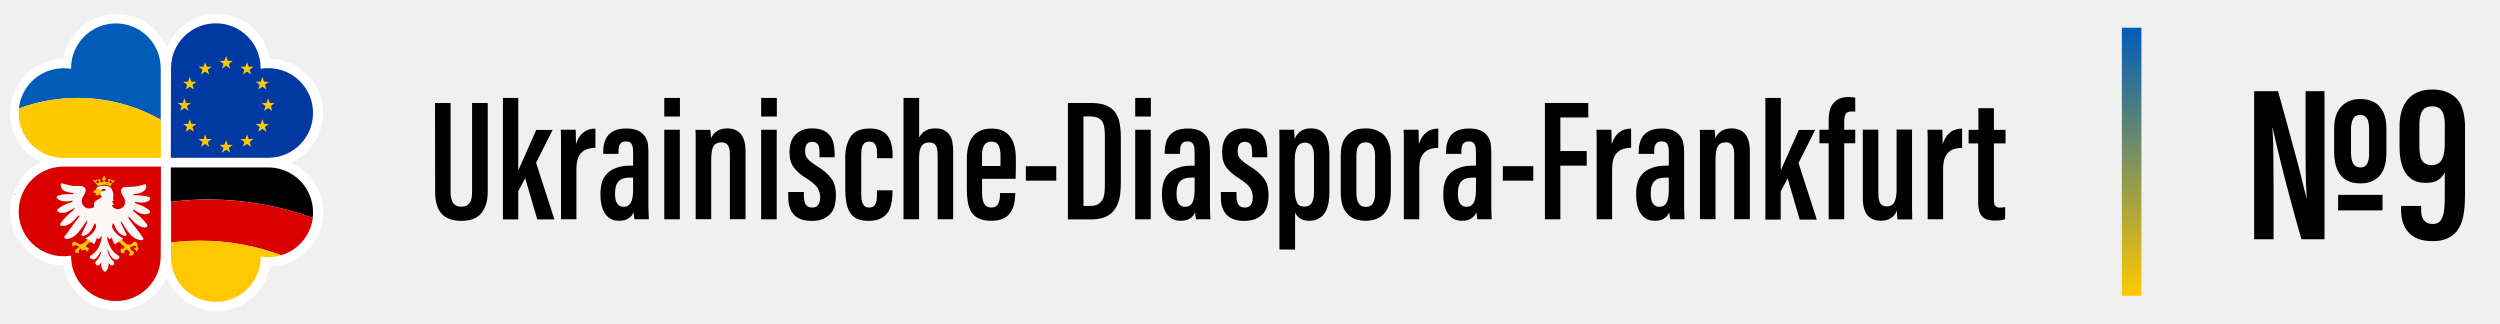
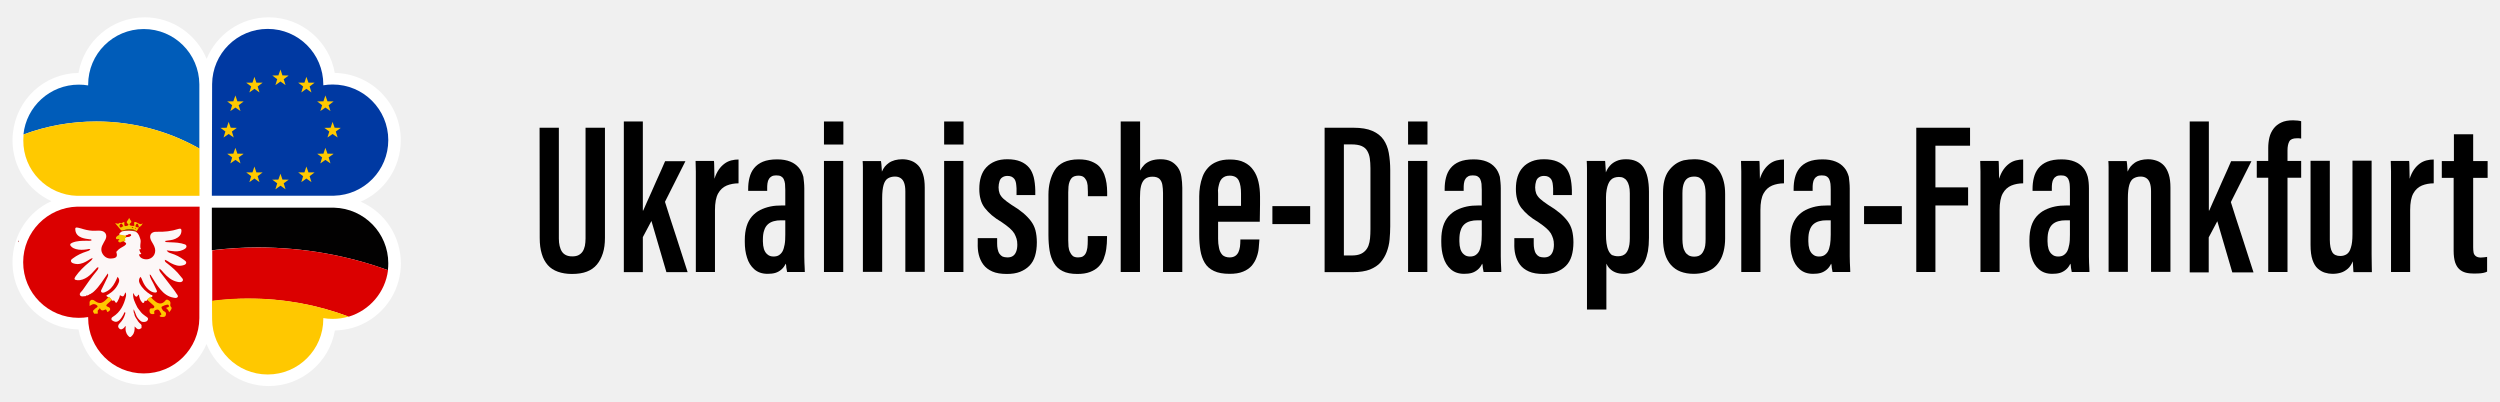
- <svg xmlns="http://www.w3.org/2000/svg" version="1.1" id="Layer_1" x="0px" y="0px" viewBox="0 0 2381.5 308.3" style="enable-background:new 0 0 2381.5 308.3;" xml:space="preserve">
+ <svg xmlns="http://www.w3.org/2000/svg" version="1.1" id="Layer_1" x="0px" y="0px" viewBox="0 0 1920 308.3" style="enable-background:new 0 0 1920 308.3;" xml:space="preserve">
  <style type="text/css">
	.st0{fill:#FFFFFF;}
	.st1{fill:#0039A2;}
	.st2{fill:#DB0000;}
	.st3{fill:#886700;}
	.st4{fill:#900000;}
	.st5{fill:#FCF7F7;}
	.st6{fill:#FFC800;}
	.st7{fill:#F5C800;}
	.st8{fill:#020101;}
	.st9{fill:#005CB9;}
	.st10{fill:#FFC900;}
	.st11{fill:url(#SVGID_1_);}
</style>
  <g>
    <path d="M414.4,98.1h14.8v85.1c0,2.1,0.2,4,0.6,5.7s1,3.2,1.8,4.4s1.9,2.1,3.2,2.7c1.3,0.6,2.8,0.9,4.7,0.9c2,0,3.6-0.3,4.9-1   s2.3-1.6,3.1-2.8c0.8-1.2,1.3-2.7,1.7-4.3c0.3-1.7,0.5-3.5,0.5-5.6V98.1h14.9v84.6c0,4.4-0.5,8.4-1.6,11.8   c-1.1,3.4-2.6,6.3-4.6,8.7s-4.6,4.2-7.7,5.4s-6.9,1.8-11.5,1.8c-4,0-7.6-0.6-10.7-1.7s-5.8-2.8-7.8-5.1s-3.6-5.1-4.6-8.6   c-1.1-3.5-1.6-7.6-1.6-12.2L414.4,98.1L414.4,98.1z" />
    <path d="M493.7,93.3v68.4h0.3c0.8-1.8,1.7-3.9,2.8-6.4c1.1-2.5,2.3-5.2,3.6-8c1.3-2.9,2.5-5.7,3.7-8.4s2.4-5.4,3.6-8   c1.2-2.7,2.2-5,3.1-7.1h15.6L510.7,155c1.1,3.5,2.4,7.6,3.9,12.3c1.5,4.6,3.1,9.5,4.8,14.7c1.7,5.1,3.3,10.1,4.8,14.9   c1.5,4.8,2.8,8.8,3.9,12.1h-16.3l-11.5-39.3l-6.6,12.4V209h-14.6V93.3H493.7z" />
    <path d="M534.4,208.9v-56.4c0-4.6,0-8.6,0-11.9c0-3.3,0-6.2,0-9c0-2.7-0.1-5.4-0.2-8h14.1c0.1,0.6,0.2,1.6,0.2,3.2   c0,1.6,0,3.2,0.1,5.1c0.1,1.8,0.1,3.6,0.1,5.4c0.9-2.8,2-5.1,3.3-7s2.8-3.4,4.4-4.6c1.6-1.2,3.3-2,5.2-2.5s3.8-0.7,5.6-0.7v18.3   c-3.3,0-6.4,0.6-9.1,1.7c-2.8,1.2-5,3.2-6.6,6.1c-1.6,2.9-2.4,7.2-2.4,12.7v47.6H534.4z" />
    <path d="M617.7,144.7v47.8c0,1.4,0,2.9,0,4.5s0,3.1,0.1,4.7c0.1,1.6,0.1,3,0.2,4.2c0.1,1.2,0.1,2.2,0.1,3h-13.6   c-0.1-0.7-0.2-1.4-0.4-2.2s-0.3-1.7-0.3-2.5c-0.1-0.8-0.2-1.4-0.4-1.7c-0.8,1.8-1.9,3.3-3.3,4.5c-1.4,1.2-3,2.1-4.7,2.6   s-3.7,0.7-5.9,0.7c-4.2,0-7.6-1.2-10.2-3.5c-2.6-2.3-4.5-5.3-5.6-9c-1.2-3.7-1.7-7.7-1.7-12v-1.5c0-4,0.5-7.5,1.4-10.5   s2.3-5.5,4.1-7.6c1.8-2,3.9-3.7,6.3-4.9c2.4-1.2,5-2.1,7.8-2.7c2.8-0.6,5.8-0.8,8.9-0.8c0.3,0,0.6,0,0.8,0s0.5,0,0.9,0s0.7,0,0.9,0   v-11.9c0-1.8-0.1-3.3-0.2-4.7c-0.2-1.4-0.5-2.6-1-3.6s-1.2-1.7-2.1-2.2c-0.9-0.5-2.1-0.7-3.7-0.7c-1.3,0-2.5,0.2-3.4,0.7   s-1.7,1.2-2.2,2.2c-0.6,0.9-0.9,2-1.1,3.3c-0.2,1.3-0.2,2.6-0.2,3.9v1.8h-14.6v-1.5c0-3,0.3-5.9,1-8.6c0.7-2.8,1.8-5.2,3.5-7.3   c1.7-2.1,3.9-3.8,6.8-5c2.9-1.2,6.5-1.8,11-1.8c4,0,7.3,0.6,10,1.7s4.8,2.6,6.5,4.6c1.7,1.9,2.8,4.3,3.6,7.1   C617.3,138.4,617.7,141.4,617.7,144.7z M603.1,180.2v-11c-0.3,0-0.9,0-1.6,0c-0.7,0-1.3,0-1.7,0c-2,0-3.9,0.2-5.6,0.7   c-1.8,0.5-3.3,1.3-4.5,2.4c-1.2,1.1-2.2,2.6-2.8,4.6c-0.7,1.9-1,4.3-1,7.2v1.3c0,2.2,0.3,4.2,0.8,5.9c0.6,1.7,1.4,3.1,2.7,4.1   c1.2,1.1,2.8,1.6,4.6,1.6c1.7,0,3.1-0.3,4.2-1s2.1-1.7,2.8-3s1.2-3.1,1.6-5.2S603.1,183.2,603.1,180.2z" />
    <path d="M632.8,111V93.3h14.9V111H632.8z M632.8,208.9v-85.3h14.8v85.3H632.8z" />
    <path d="M662.7,208.9v-59.2c0-5.8,0-10.3,0-13.6s0-5.9,0-7.8c0-1.9-0.1-3.4-0.2-4.6h14.1c0.1,0.7,0.2,1.4,0.3,2.3s0.2,1.8,0.2,2.7   c0,0.9,0.1,2,0.2,3.1c0.7-1.5,1.4-2.8,2.3-3.9c0.9-1.1,2-2,3.2-2.9c1.3-0.9,2.8-1.5,4.5-2c1.7-0.4,3.6-0.7,5.6-0.7   c2.4,0,4.7,0.4,6.9,1.2c2.2,0.8,4,2.1,5.5,3.7c1.5,1.6,2.7,3.9,3.6,6.7c0.9,2.8,1.3,6.2,1.3,10.2v64.7h-14.9V147   c0-2.7-0.3-4.8-0.9-6.5c-0.6-1.7-1.5-2.9-2.7-3.7s-2.6-1.2-4.4-1.2c-2.1,0-3.9,0.5-5.4,1.4s-2.6,2.6-3.3,5s-1.1,5.8-1.1,10.4v56.4   h-14.8V208.9z" />
    <path d="M725.1,111V93.3H740V111H725.1z M725.1,208.9v-85.3h14.8v85.3H725.1z" />
    <path d="M773.7,197.7c1.8,0,3.2-0.4,4.2-1.1c1.1-0.7,1.9-1.8,2.5-3.3s0.9-3.3,0.9-5.4c0-1.8-0.2-3.3-0.6-4.6c-0.4-1.3-1-2.7-1.7-4   c-0.8-1.3-2-2.7-3.6-4.1c-1.6-1.4-3.6-2.9-6.1-4.6c-3-1.8-5.5-3.5-7.6-5.3s-3.9-3.7-5.4-5.6c-1.5-2-2.6-4.2-3.2-6.6   c-0.7-2.4-1-5.1-1-8c0-3.4,0.4-6.6,1.3-9.4c0.9-2.8,2.2-5.2,4.1-7.2s4.1-3.5,6.8-4.6s5.8-1.6,9.4-1.6c4,0,7.3,0.6,10,1.7   s4.9,2.7,6.6,4.7c1.7,2,2.8,4.5,3.6,7.4c0.7,2.9,1.1,6.2,1.2,10v3.7h-14.4v-5.1c-0.1-1.5-0.2-2.9-0.4-4.1c-0.2-1.2-0.6-2.2-1.2-3.1   c-0.6-0.8-1.4-1.4-2.2-1.8c-0.9-0.4-1.9-0.6-3.2-0.6c-1.6,0-2.8,0.4-3.9,1.1c-1.1,0.7-1.8,1.7-2.2,3.1c-0.4,1.3-0.7,2.9-0.7,4.6   c0,1.8,0.3,3.3,0.8,4.7c0.6,1.4,1.5,2.7,2.9,4s3.5,2.9,6.2,4.7c3.5,2.1,6.5,4.2,8.9,6.2s4.4,4.1,6,6.2c1.6,2.1,2.8,4.5,3.5,7.1   c0.7,2.7,1.1,5.8,1.1,9.3c0,4-0.5,7.5-1.4,10.5s-2.4,5.6-4.4,7.6s-4.4,3.5-7.2,4.6s-6.2,1.6-10,1.6c-4.5,0-8.3-0.6-11.2-1.9   c-2.9-1.3-5.2-3-6.9-5.3s-2.8-4.8-3.5-7.6s-0.9-5.8-0.8-8.9v-3.8h14.9v4c0,1.6,0.1,3,0.4,4.4c0.3,1.4,0.7,2.6,1.4,3.6   s1.5,1.7,2.5,2.2C771,197.4,772.3,197.7,773.7,197.7z" />
    <path d="M828,197.7c1.5,0,2.8-0.3,3.7-0.8c0.9-0.6,1.7-1.4,2.2-2.5c0.6-1.1,0.9-2.5,1.2-4.1c0.2-1.7,0.3-3.5,0.3-5.5v-3.5h14.8v1.2   c0,3-0.2,5.9-0.6,8.7c-0.4,2.8-1.1,5.4-2,7.7s-2.3,4.3-4,6s-3.9,3-6.5,4s-5.8,1.5-9.7,1.5c-4.6,0-8.4-0.7-11.3-2.2   c-2.9-1.4-5.1-3.5-6.7-6.2c-1.6-2.7-2.7-5.9-3.3-9.5c-0.6-3.7-0.9-7.7-0.9-12.1v-30.9c0-3.5,0.4-6.9,1.2-10.1   c0.8-3.2,2-6.1,3.6-8.7c1.6-2.6,3.9-4.6,7-6.1c3-1.4,6.8-2.2,11.4-2.2c3.9,0,7.1,0.5,9.8,1.6s4.8,2.4,6.3,4.1   c1.5,1.7,2.7,3.7,3.6,5.9c0.8,2.2,1.4,4.5,1.7,6.7c0.3,2.3,0.5,4.5,0.5,6.7v3.3h-14.8v-3.3c0-1.8-0.1-3.4-0.2-5   c-0.2-1.5-0.5-2.9-1.1-4s-1.3-2-2.2-2.6s-2.2-0.9-3.9-0.9c-1.1,0-2.1,0.2-3,0.5s-1.6,0.8-2.2,1.5c-0.6,0.7-1.1,1.6-1.5,2.7   c-0.4,1.1-0.7,2.3-0.8,3.7c-0.1,1.3-0.2,2.8-0.2,4.5v36.7c0,1.7,0.1,3.3,0.2,4.8c0.2,1.6,0.5,3,1.1,4.2c0.6,1.3,1.3,2.3,2.2,3.1   C824.8,197.3,826.2,197.7,828,197.7z" />
    <path d="M860.8,93.3h14.8V131c0.9-1.7,2-3.2,3.3-4.5s3-2.3,5.1-3.1c2.1-0.7,4.5-1.1,7.3-1.1c3.3,0,6,0.6,8.1,1.7s3.8,2.7,5.2,4.6   c1.4,2,2.3,4.3,2.7,7.1c0.4,2.7,0.7,5.6,0.7,8.5v64.7h-14.8v-60.7c0-2.2-0.2-4.3-0.5-6.2s-1.1-3.5-2.2-4.6c-1.2-1.1-3-1.7-5.4-1.7   s-4.4,0.6-5.8,1.8c-1.4,1.2-2.4,3-3,5.4s-0.8,5.5-0.8,9.2v56.8h-14.8V93.3H860.8z" />
    <path d="M944.3,197.7c1.8,0,3.2-0.4,4.3-1.1c1.1-0.7,1.9-1.7,2.5-2.9s0.9-2.6,1.2-4.2c0.2-1.6,0.3-3.3,0.3-5.1v-0.5h14.6v0.5   c-0.1,1.8-0.3,3.8-0.5,6.1s-0.7,4.6-1.6,7c-0.8,2.4-2.1,4.5-3.7,6.5c-1.7,1.9-3.9,3.5-6.7,4.6c-2.8,1.2-6.3,1.7-10.4,1.7   c-4.9,0-8.9-0.7-12-2.2c-3.2-1.5-5.5-3.6-7.1-6.3s-2.7-5.9-3.3-9.5c-0.6-3.7-0.9-7.6-0.9-12v-29.5c0-2.4,0.2-5,0.6-7.6   c0.4-2.6,1.1-5.1,2-7.6s2.3-4.7,4.1-6.7s4.1-3.6,6.9-4.7c2.8-1.2,6.2-1.7,10-1.7c4.4,0,8.1,0.7,11,2.2c2.9,1.4,5.2,3.4,7,6   c1.8,2.5,3.1,5.5,3.9,9c0.8,3.4,1.2,7.2,1.2,11.3c0,1.6,0,3.5,0,6c0,2.4,0,4.8-0.1,7.2s-0.1,4.4-0.1,6.1h-32c0,1.1,0,2.5,0,4.1   c0,1.7,0,3.3,0,4.9c0,1.6,0,3,0,4.1c0,2.4,0.2,4.8,0.7,7c0.4,2.2,1.3,4,2.7,5.5C940,196.9,941.9,197.7,944.3,197.7z M944.5,134.9   c-1.4,0-2.6,0.2-3.6,0.6c-0.9,0.4-1.8,1-2.5,1.7c-0.7,0.8-1.3,1.7-1.7,2.8s-0.7,2.4-1,3.8c-0.3,1.4-0.4,3-0.2,4.8v9.5h17.6   c0-1.2,0-2.8,0-4.7s0-3.5,0-4.7c0-2-0.1-3.8-0.4-5.6c-0.3-1.7-0.7-3.2-1.3-4.4s-1.5-2.2-2.6-2.8S946.2,134.9,944.5,134.9z" />
    <path d="M977.2,158.3h29v13.8h-29V158.3z" />
    <path d="M1017.3,208.9V98.1h22.1c6,0,10.8,0.8,14.5,2.4s6.6,3.8,8.6,6.7c2,2.9,3.4,6.3,4.1,10.3s1.1,8.4,1.1,13.1v43.2   c0,3.4-0.2,6.8-0.5,10.2s-1.1,6.6-2.2,9.5c-1.1,3-2.7,5.6-4.7,8c-2,2.3-4.8,4.1-8.2,5.5c-3.4,1.3-7.7,2-12.9,2h-21.9V208.9z    M1032.1,110.9v85.3h6.1c2.4,0,4.5-0.3,6.1-0.9c1.7-0.6,3-1.5,4.1-2.6s2-2.5,2.6-4.1s1-3.5,1.2-5.6s0.3-4.4,0.3-7v-46.8   c0-2.9-0.2-5.4-0.5-7.6s-1-4.1-2-5.8c-1-1.7-2.5-2.9-4.4-3.7c-1.9-0.8-4.5-1.2-7.7-1.2H1032.1z" />
    <path d="M1081.4,111V93.3h14.9V111H1081.4z M1081.4,208.9v-85.3h14.8v85.3H1081.4z" />
    <path d="M1152.6,144.7v47.8c0,1.4,0,2.9,0,4.5s0,3.1,0.1,4.7c0.1,1.6,0.1,3,0.2,4.2s0.1,2.2,0.1,3h-13.6c-0.1-0.7-0.2-1.4-0.4-2.2   c-0.2-0.8-0.3-1.7-0.3-2.5c-0.1-0.8-0.2-1.4-0.4-1.7c-0.8,1.8-1.9,3.3-3.3,4.5s-3,2.1-4.7,2.6s-3.7,0.7-5.9,0.7   c-4.2,0-7.6-1.2-10.2-3.5s-4.5-5.3-5.6-9c-1.2-3.7-1.7-7.7-1.7-12v-1.5c0-4,0.5-7.5,1.4-10.5s2.3-5.5,4.1-7.6   c1.8-2,3.9-3.7,6.3-4.9s5-2.1,7.8-2.7c2.8-0.6,5.8-0.8,8.9-0.8c0.3,0,0.6,0,0.8,0c0.2,0,0.5,0,0.9,0s0.7,0,0.9,0v-11.9   c0-1.8-0.1-3.3-0.2-4.7c-0.2-1.4-0.5-2.6-1-3.6s-1.2-1.7-2.1-2.2s-2.1-0.7-3.7-0.7c-1.3,0-2.5,0.2-3.4,0.7s-1.7,1.2-2.2,2.2   c-0.6,0.9-0.9,2-1.1,3.3s-0.2,2.6-0.2,3.9v1.8h-14.6v-1.5c0-3,0.3-5.9,1-8.6c0.7-2.8,1.8-5.2,3.5-7.3c1.7-2.1,3.9-3.8,6.8-5   s6.5-1.8,11-1.8c4,0,7.3,0.6,10,1.7s4.8,2.6,6.5,4.6c1.7,1.9,2.8,4.3,3.6,7.1C1152.2,138.4,1152.6,141.4,1152.6,144.7z M1138,180.2   v-11c-0.3,0-0.9,0-1.6,0s-1.3,0-1.7,0c-2,0-3.9,0.2-5.6,0.7c-1.8,0.5-3.3,1.3-4.5,2.4c-1.2,1.1-2.2,2.6-2.8,4.6   c-0.7,1.9-1,4.3-1,7.2v1.3c0,2.2,0.3,4.2,0.8,5.9c0.6,1.7,1.4,3.1,2.7,4.1c1.2,1.1,2.8,1.6,4.6,1.6c1.7,0,3.1-0.3,4.2-1   s2.1-1.7,2.8-3c0.7-1.3,1.2-3.1,1.6-5.2C1137.8,185.8,1138,183.2,1138,180.2z" />
    <path d="M1185.8,197.7c1.8,0,3.2-0.4,4.2-1.1c1.1-0.7,1.9-1.8,2.5-3.3s0.9-3.3,0.9-5.4c0-1.8-0.2-3.3-0.6-4.6s-1-2.7-1.7-4   c-0.8-1.3-2-2.7-3.6-4.1c-1.6-1.4-3.6-2.9-6.1-4.6c-3-1.8-5.5-3.5-7.6-5.3s-3.9-3.7-5.4-5.6c-1.5-2-2.6-4.2-3.2-6.6   c-0.7-2.4-1-5.1-1-8c0-3.4,0.4-6.6,1.3-9.4c0.9-2.8,2.2-5.2,4.1-7.2c1.8-2,4.1-3.5,6.8-4.6c2.7-1.1,5.8-1.6,9.4-1.6   c4,0,7.3,0.6,10,1.7s4.9,2.7,6.6,4.7s2.8,4.5,3.6,7.4c0.7,2.9,1.1,6.2,1.2,10v3.7h-14.4v-5.1c-0.1-1.5-0.2-2.9-0.4-4.1   c-0.2-1.2-0.6-2.2-1.2-3.1c-0.6-0.8-1.4-1.4-2.2-1.8c-0.9-0.4-1.9-0.6-3.2-0.6c-1.6,0-2.9,0.4-3.9,1.1c-1.1,0.7-1.8,1.7-2.2,3.1   c-0.4,1.3-0.7,2.9-0.7,4.6c0,1.8,0.3,3.3,0.8,4.7c0.6,1.4,1.5,2.7,2.9,4s3.5,2.9,6.2,4.7c3.5,2.1,6.5,4.2,8.9,6.2s4.4,4.1,6,6.2   c1.6,2.1,2.8,4.5,3.5,7.1c0.7,2.7,1.1,5.8,1.1,9.3c0,4-0.5,7.5-1.4,10.5s-2.4,5.6-4.4,7.6s-4.4,3.5-7.2,4.6   c-2.8,1.1-6.2,1.6-10,1.6c-4.5,0-8.3-0.6-11.2-1.9c-2.9-1.3-5.2-3-6.9-5.3c-1.7-2.3-2.8-4.8-3.5-7.6s-0.9-5.8-0.8-8.9v-3.8h14.9v4   c0,1.6,0.1,3,0.4,4.4s0.7,2.6,1.4,3.6c0.7,1,1.5,1.7,2.5,2.2C1183.1,197.4,1184.3,197.7,1185.8,197.7z" />
    <path d="M1247.3,210.3c-2.7,0-4.9-0.4-6.6-1.1c-1.8-0.7-3.2-1.7-4.4-2.9c-1.2-1.2-2-2.5-2.6-3.8v35.2h-14.9V148c0-3.9,0-7.3,0-10.4   c0-3,0-5.7,0-8s-0.1-4.3-0.2-6h14.1c0.1,0.6,0.2,1.3,0.2,2.2c0.1,0.9,0.1,2,0.2,3.1s0.2,2.3,0.2,3.5c0.8-2,1.8-3.7,3.2-5.2   c1.3-1.5,3-2.7,5.1-3.6c2-0.9,4.5-1.3,7.2-1.3c3,0,5.6,0.5,7.8,1.5c2.2,1,4,2.5,5.5,4.6c1.4,2.1,2.5,4.7,3.2,7.8s1.1,6.8,1.1,11   v35.5c0,3.9-0.3,7.3-0.8,10.3c-0.6,3-1.4,5.6-2.4,7.7c-1.1,2.2-2.4,3.9-3.9,5.3c-1.6,1.4-3.3,2.4-5.2,3.2   C1252.1,209.9,1249.9,210.3,1247.3,210.3z M1242.7,196.8c1.3,0,2.5-0.2,3.5-0.6c1-0.4,1.8-1,2.5-1.7c0.7-0.8,1.2-1.7,1.7-2.9   c0.4-1.2,0.8-2.5,1-3.9s0.3-3,0.3-4.8v-34.5c0-2.2-0.2-4.1-0.6-5.6s-0.9-2.8-1.7-3.9c-0.7-1.1-1.6-1.8-2.6-2.3s-2.2-0.7-3.5-0.7   s-2.5,0.2-3.6,0.6c-1.1,0.4-2,1-2.7,1.8c-0.8,0.8-1.4,1.9-1.9,3.1c-0.5,1.2-0.9,2.7-1.2,4.4c-0.3,1.7-0.5,3.6-0.5,5.6v28.9   c0,2.3,0.1,4.5,0.4,6.5s0.7,3.8,1.4,5.4c0.7,1.6,1.6,2.8,2.8,3.7C1239.3,196.4,1240.8,196.8,1242.7,196.8z" />
    <path d="M1301.3,122.3c3,0,5.7,0.4,8.2,1.2c2.5,0.8,4.7,1.9,6.6,3.2c1.9,1.4,3.5,3.2,4.8,5.4s2.3,4.7,3,7.6c0.7,2.8,1,5.9,1,9.4v34   c0,3.5-0.4,6.8-1.1,9.7s-1.7,5.5-3.1,7.7c-1.3,2.2-3,4-4.9,5.5c-1.9,1.4-4.2,2.5-6.7,3.2s-5.3,1.1-8.3,1.1c-3.9,0-7.2-0.6-10.1-1.7   c-2.9-1.1-5.3-2.8-7.4-5.1c-2-2.3-3.6-5.1-4.6-8.5s-1.5-7.3-1.5-11.9v-34.9c0-3.5,0.3-6.7,1-9.5s1.7-5.2,3.2-7.3s3.2-3.8,5.1-5.2   c1.9-1.4,4.1-2.4,6.6-3.1C1295.7,122.6,1298.4,122.3,1301.3,122.3z M1301,135.6c-1.2,0-2.3,0.2-3.3,0.5s-1.9,0.9-2.6,1.6   c-0.7,0.7-1.3,1.6-1.7,2.6c-0.4,1-0.8,2.2-1,3.6c-0.2,1.4-0.3,2.9-0.3,4.6v35.3c0,2,0.2,3.8,0.5,5.5s0.9,3.1,1.6,4.2   c0.7,1.2,1.7,2,2.8,2.7c1.2,0.6,2.6,0.9,4.2,0.9c1.2,0,2.3-0.2,3.2-0.5c0.9-0.3,1.7-0.9,2.4-1.6c0.7-0.7,1.2-1.6,1.7-2.7   c0.5-1,0.9-2.3,1.1-3.7s0.3-3.1,0.3-5v-35.3c0-1.9-0.2-3.6-0.5-5.1s-0.8-2.8-1.5-4s-1.6-2-2.7-2.7   C1304.2,135.9,1302.7,135.6,1301,135.6z" />
    <path d="M1337.3,208.9v-56.4c0-4.6,0-8.6,0-11.9c0-3.3,0-6.2,0-9c0-2.7-0.1-5.4-0.2-8h14.1c0.1,0.6,0.2,1.6,0.2,3.2   c0,1.6,0,3.2,0.1,5.1c0.1,1.8,0.1,3.6,0.1,5.4c0.9-2.8,2-5.1,3.3-7s2.8-3.4,4.4-4.6s3.3-2,5.2-2.5c1.9-0.5,3.8-0.7,5.6-0.7v18.3   c-3.3,0-6.4,0.6-9.1,1.7c-2.8,1.2-5,3.2-6.6,6.1c-1.6,2.9-2.4,7.2-2.4,12.7v47.6H1337.3z" />
    <path d="M1420.6,144.7v47.8c0,1.4,0,2.9,0,4.5s0,3.1,0.1,4.7c0.1,1.6,0.1,3,0.2,4.2s0.1,2.2,0.1,3h-13.6c-0.1-0.7-0.2-1.4-0.4-2.2   c-0.2-0.8-0.3-1.7-0.3-2.5c-0.1-0.8-0.2-1.4-0.4-1.7c-0.8,1.8-1.9,3.3-3.3,4.5s-3,2.1-4.7,2.6s-3.7,0.7-5.9,0.7   c-4.2,0-7.6-1.2-10.2-3.5s-4.5-5.3-5.6-9c-1.2-3.7-1.7-7.7-1.7-12v-1.5c0-4,0.5-7.5,1.4-10.5s2.3-5.5,4.1-7.6   c1.8-2,3.9-3.7,6.3-4.9s5-2.1,7.8-2.7c2.8-0.6,5.8-0.8,8.9-0.8c0.3,0,0.6,0,0.8,0c0.2,0,0.5,0,0.9,0s0.7,0,0.9,0v-11.9   c0-1.8-0.1-3.3-0.2-4.7c-0.2-1.4-0.5-2.6-1-3.6s-1.2-1.7-2.1-2.2s-2.1-0.7-3.7-0.7c-1.3,0-2.5,0.2-3.4,0.7s-1.7,1.2-2.2,2.2   c-0.6,0.9-0.9,2-1.1,3.3s-0.2,2.6-0.2,3.9v1.8h-14.6v-1.5c0-3,0.3-5.9,1-8.6c0.7-2.8,1.8-5.2,3.5-7.3c1.7-2.1,3.9-3.8,6.8-5   s6.5-1.8,11-1.8c4,0,7.3,0.6,10,1.7s4.8,2.6,6.5,4.6c1.7,1.9,2.8,4.3,3.6,7.1C1420.2,138.4,1420.6,141.4,1420.6,144.7z M1406,180.2   v-11c-0.3,0-0.9,0-1.6,0s-1.3,0-1.7,0c-2,0-3.9,0.2-5.6,0.7c-1.8,0.5-3.3,1.3-4.5,2.4c-1.2,1.1-2.2,2.6-2.8,4.6   c-0.7,1.9-1,4.3-1,7.2v1.3c0,2.2,0.3,4.2,0.8,5.9c0.6,1.7,1.4,3.1,2.7,4.1c1.2,1.1,2.8,1.6,4.6,1.6c1.7,0,3.1-0.3,4.2-1   s2.1-1.7,2.8-3c0.7-1.3,1.2-3.1,1.6-5.2C1405.8,185.8,1406,183.2,1406,180.2z" />
    <path d="M1431.6,158.3h29v13.8h-29V158.3z" />
    <path d="M1471.7,208.9V98.1h41.3v13.8h-26.6v32h25.1v13.9h-25.1v51.1H1471.7z" />
    <path d="M1521,208.9v-56.4c0-4.6,0-8.6,0-11.9c0-3.3,0-6.2,0-9c0-2.7-0.1-5.4-0.2-8h14.1c0.1,0.6,0.2,1.6,0.2,3.2   c0,1.6,0,3.2,0.1,5.1c0.1,1.8,0.1,3.6,0.1,5.4c0.9-2.8,2-5.1,3.3-7s2.8-3.4,4.4-4.6s3.3-2,5.2-2.5c1.9-0.5,3.8-0.7,5.6-0.7v18.3   c-3.3,0-6.4,0.6-9.1,1.7c-2.8,1.2-5,3.2-6.6,6.1c-1.6,2.9-2.4,7.2-2.4,12.7v47.6H1521z" />
    <path d="M1604.3,144.7v47.8c0,1.4,0,2.9,0,4.5s0,3.1,0.1,4.7c0.1,1.6,0.1,3,0.2,4.2s0.1,2.2,0.1,3h-13.6c-0.1-0.7-0.2-1.4-0.4-2.2   c-0.2-0.8-0.3-1.7-0.3-2.5c-0.1-0.8-0.2-1.4-0.4-1.7c-0.8,1.8-1.9,3.3-3.3,4.5s-3,2.1-4.7,2.6s-3.7,0.7-5.9,0.7   c-4.2,0-7.6-1.2-10.2-3.5s-4.5-5.3-5.6-9c-1.2-3.7-1.7-7.7-1.7-12v-1.5c0-4,0.5-7.5,1.4-10.5s2.3-5.5,4.1-7.6   c1.8-2,3.9-3.7,6.3-4.9s5-2.1,7.8-2.7c2.8-0.6,5.8-0.8,8.9-0.8c0.3,0,0.6,0,0.8,0c0.2,0,0.5,0,0.9,0s0.7,0,0.9,0v-11.9   c0-1.8-0.1-3.3-0.2-4.7c-0.2-1.4-0.5-2.6-1-3.6s-1.2-1.7-2.1-2.2s-2.1-0.7-3.7-0.7c-1.3,0-2.5,0.2-3.4,0.7s-1.7,1.2-2.2,2.2   c-0.6,0.9-0.9,2-1.1,3.3s-0.2,2.6-0.2,3.9v1.8H1561v-1.5c0-3,0.3-5.9,1-8.6c0.7-2.8,1.8-5.2,3.5-7.3c1.7-2.1,3.9-3.8,6.8-5   s6.5-1.8,11-1.8c4,0,7.3,0.6,10,1.7s4.8,2.6,6.5,4.6c1.7,1.9,2.8,4.3,3.6,7.1C1604,138.4,1604.3,141.4,1604.3,144.7z M1589.7,180.2   v-11c-0.3,0-0.9,0-1.6,0s-1.3,0-1.7,0c-2,0-3.9,0.2-5.6,0.7c-1.8,0.5-3.3,1.3-4.5,2.4c-1.2,1.1-2.2,2.6-2.8,4.6   c-0.7,1.9-1,4.3-1,7.2v1.3c0,2.2,0.3,4.2,0.8,5.9c0.6,1.7,1.4,3.1,2.7,4.1c1.2,1.1,2.8,1.6,4.6,1.6c1.7,0,3.1-0.3,4.2-1   s2.1-1.7,2.8-3c0.7-1.3,1.2-3.1,1.6-5.2C1589.6,185.8,1589.7,183.2,1589.7,180.2z" />
    <path d="M1619.4,208.9v-59.2c0-5.8,0-10.3,0-13.6s0-5.9,0-7.8c0-1.9-0.1-3.4-0.2-4.6h14.1c0.1,0.7,0.2,1.4,0.3,2.3   c0.1,0.9,0.2,1.8,0.2,2.7c0,0.9,0.1,2,0.2,3.1c0.7-1.5,1.4-2.8,2.3-3.9s2-2,3.2-2.9c1.3-0.9,2.8-1.5,4.5-2c1.7-0.4,3.6-0.7,5.6-0.7   c2.4,0,4.7,0.4,6.9,1.2c2.2,0.8,4,2.1,5.5,3.7c1.5,1.7,2.7,3.9,3.6,6.7s1.3,6.2,1.3,10.2v64.7H1652V147c0-2.7-0.3-4.8-0.9-6.5   s-1.5-2.9-2.7-3.7s-2.6-1.2-4.4-1.2c-2.1,0-3.9,0.5-5.4,1.4s-2.6,2.6-3.3,5c-0.7,2.4-1.1,5.8-1.1,10.4v56.4h-14.8V208.9z" />
    <path d="M1696.4,93.3v68.4h0.3c0.8-1.8,1.7-3.9,2.8-6.4c1.1-2.5,2.3-5.2,3.6-8c1.3-2.9,2.5-5.7,3.7-8.4s2.4-5.4,3.6-8   c1.2-2.7,2.2-5,3.1-7.1h15.6l-15.8,31.4c1.1,3.5,2.4,7.6,3.9,12.3c1.5,4.6,3.1,9.5,4.8,14.7c1.7,5.1,3.3,10.1,4.8,14.9   c1.5,4.8,2.8,8.8,3.9,12.1h-16.3l-11.5-39.3l-6.6,12.4v26.9h-14.6V93.3H1696.4z" />
    <path d="M1756.8,208.9H1742v-72.4h-8.8v-12.9h8.8v-10c0-2.8,0.3-5.4,0.9-8c0.6-2.5,1.7-4.8,3.2-6.8s3.5-3.6,5.9-4.7   c2.4-1.2,5.5-1.7,9.1-1.7c1.2,0,2.4,0.1,3.5,0.2s2,0.3,2.7,0.5v13.3c-0.7-0.1-1.2-0.2-1.7-0.2c-0.4,0-1,0-1.7,0   c-2.9,0-4.8,0.8-5.7,2.4c-0.9,1.6-1.4,3.9-1.4,6.9v8.1h10.5v12.9h-10.5V208.9z" />
    <path d="M1821.4,123.6v61.1c0,4,0,7.6,0,10.7s0,5.8,0.1,8s0.1,4,0.1,5.6h-14.1c-0.1-0.6-0.2-1.3-0.2-2.3c-0.1-1-0.1-2-0.2-3.2   c-0.1-1.1-0.1-2-0.2-2.8c-0.9,2.3-2.1,4.2-3.7,5.6c-1.6,1.4-3.4,2.5-5.4,3.1s-4.1,0.9-6.5,0.9c-1.9,0-3.8-0.3-5.8-0.9   s-3.8-1.7-5.5-3.2s-3-3.7-4-6.6c-1-2.9-1.5-6.7-1.5-11.5v-64.6h14.8v60.7c0,2.1,0.2,4,0.5,5.6s0.8,2.9,1.4,3.9s1.4,1.7,2.5,2.2   s2.3,0.7,3.7,0.7c1.9,0,3.5-0.5,4.9-1.4s2.5-2.6,3.2-5.1c0.8-2.4,1.2-5.8,1.2-10.1v-56.6h14.7V123.6z" />
    <path d="M1836.3,208.9v-56.4c0-4.6,0-8.6,0-11.9c0-3.3,0-6.2,0-9c0-2.7-0.1-5.4-0.2-8h14.1c0.1,0.6,0.2,1.6,0.2,3.2   c0,1.6,0,3.2,0.1,5.1c0.1,1.8,0.1,3.6,0.1,5.4c0.9-2.8,2-5.1,3.3-7s2.8-3.4,4.4-4.6s3.3-2,5.2-2.5c1.9-0.5,3.8-0.7,5.6-0.7v18.3   c-3.3,0-6.4,0.6-9.1,1.7c-2.8,1.2-5,3.2-6.6,6.1c-1.6,2.9-2.4,7.2-2.4,12.7v47.6H1836.3z" />
    <path d="M1875.3,136.6v-12.9h9.3v-20.6h14.8v20.6h11.1v12.9h-11.1V190c0,1.4,0.1,2.7,0.3,3.9c0.2,1.2,0.8,2.1,1.7,2.8   c0.9,0.7,2.2,1.1,3.8,1.1c0.9,0,1.8-0.1,2.7-0.2c0.9-0.1,1.7-0.2,2.2-0.3v11.3c-0.8,0.4-1.8,0.8-3,1s-2.4,0.4-3.6,0.4   c-1.2,0.1-2.3,0.1-3.4,0.1c-2.3,0-4.5-0.2-6.4-0.7s-3.6-1.4-5-2.7s-2.4-3-3.2-5.3c-0.7-2.3-1.1-5.2-1.1-8.7v-56.1H1875.3z" />
  </g>
  <path class="st0" d="M277,154.9c18.2-7.9,30.8-26,30.8-47.3c0-28.1-22.6-51.1-50.7-51.6c-4.2-24.2-25.4-42.7-50.8-42.7  c-21.4,0-39.9,13.2-47.6,31.9c-7.8-18.7-26.2-31.9-47.6-31.9c-25.4,0-46.6,18.5-50.8,42.7c-26.2,0.4-47.7,20.2-50.4,46.3  c-0.2,1.7-0.3,3.5-0.3,5.3c0,20.9,12.1,38.7,29.9,46.9c-17.8,8.1-29.9,26-29.9,46.9c0,28.1,22.6,51.1,50.7,51.6  c4.2,24.2,25.4,42.7,50.8,42.7c21.2,0,39.6-13,47.5-31.5c7.7,18.9,26.2,32.3,47.8,32.3c25.4,0,46.6-18.5,50.8-42.7  c4.7-0.1,9.4-0.8,13.9-2.1c19.6-5.9,33.9-22.8,36.4-43.1c0.3-2.1,0.4-4.2,0.4-6.3C307.8,181,295.3,162.9,277,154.9z M153.8,64.7  L153.8,64.7L153.8,64.7L153.8,64.7z" />
  <path class="st1" d="M162.9,65L162.9,65c0-0.1,0-0.1,0-0.2v-0.2l0,0c0.2-23.5,19.2-42.4,42.7-42.4c23.6,0,42.7,19.1,42.7,42.7  c0,0.2,0,0.4,0,0.6c2.3-0.4,4.7-0.6,7.2-0.6c23.6,0,42.7,19.1,42.7,42.7c0,23.2-18.5,42.1-41.6,42.7l0,0l0,0c-0.4,0-0.8,0-1.2,0  s-0.8,0-1.2,0h-91.5L162.9,65z" />
  <path class="st2" d="M153.1,244C153.1,244.1,153.1,244.1,153.1,244c0,0.1,0,0.1,0,0.2v0.2l0,0c-0.2,23.5-19.2,42.4-42.7,42.4  c-23.6,0-42.7-19.1-42.7-42.7c0-0.2,0-0.4,0-0.6c-2.3,0.4-4.7,0.6-7.2,0.6c-23.6,0-42.7-19.1-42.7-42.7c0-23.2,18.5-42.1,41.6-42.7  l0,0l0,0c0.4,0,0.8,0,1.2,0s0.8,0,1.2,0h91.5L153.1,244z" />
  <path class="st3" d="M142.6,152.3c0.6,0,1.1,0,1.7,0.1C143.7,152.3,143.2,152.3,142.6,152.3z" />
  <path class="st3" d="M166,224.3c0.5,0.8,0.3,1.6,0.2,2.5C165.8,226,165.9,225.2,166,224.3z" />
  <path class="st3" d="M22.5,123c0.2,0.3,0.4,0.6,0.5,0.9C22.9,123.6,22.7,123.3,22.5,123z" />
  <path class="st3" d="M22.2,122.3c0.1,0.2,0.2,0.4,0.3,0.7C22.4,122.8,22.3,122.6,22.2,122.3z" />
  <path class="st4" d="M14.4,184.7c0,0.5,0,1-0.5,1.3C13.9,185.5,13.9,185,14.4,184.7z" />
  <path class="st3" d="M21.8,121.5C21.8,121.5,21.8,121.6,21.8,121.5C21.8,121.6,21.8,121.5,21.8,121.5z" />
  <path class="st3" d="M23,123.9c0.2,0.2,0.3,0.4,0.5,0.5C23.1,124.5,23.1,124.2,23,123.9z" />
  <path class="st3" d="M21.3,120.5C21.3,120.5,21.4,120.4,21.3,120.5C21.4,120.4,21.3,120.5,21.3,120.5z" />
  <path class="st5" d="M72.1,223.9c-0.2,0.1-0.3,0.3-0.5,0.4c-0.2,0.1-0.4,0.3-0.5,0.4c-0.1,0.1-0.3,0.2-0.4,0.3  c-0.3,0.2-0.6,0.4-0.9,0.6l0,0c-0.2,0.1-0.4,0.2-0.6,0.3l0,0c-0.3,0.2-0.6,0.3-0.9,0.5l0,0c-0.4,0.2-0.7,0.3-1.1,0.5l-0.1,0.1  c-0.4,0-0.9,0-1.2,0.4c-1.5,0-3.5,0.8-4.4-0.6c-0.9-1.5,1-2.7,1.9-3.9c3.5-5,6.9-10.1,10.9-14.8c0.7-0.8,1.3-1.6,1.3-2.8  c-1.1-0.1-1.5,0.8-2.1,1.4c-2,2.2-3.9,4.4-6.4,6.1c-2.3,1.5-4.8,2.6-7.7,2.4c-2.4-0.2-2.7-1-1.4-2.9c2.9-4.1,6.5-7.6,10.4-10.8  c1-0.9,2.2-1.7,2.8-3.3c-1.5,0.3-2.4,1.1-3.4,1.7c-2.6,1.6-5.3,2.9-8.4,2.9c-0.9,0-1.8-0.2-2.6-0.4c-1-0.3-2.1-0.7-2.3-1.8  s0.8-1.7,1.5-2.2c3.2-2.4,6.8-4.1,10.6-5.3c1-0.3,2.1-0.6,2.8-1.6c-0.9-0.6-1.7-0.1-2.5,0c-2.9,0.4-5.7,0.6-8.6-0.2  c-1.2-0.3-2.4-0.9-3.3-1.7c-1.6-1.4-1.4-2.4,0.5-3.2c3.6-1.5,7.5-1.5,11.3-1.5c1.2,0,2.4,0.2,3.5-0.3c0-1-0.8-0.8-1.3-0.8  c-2.1-0.3-4.3-0.5-6.3-1.3c-2.6-1-4.4-2.7-4.8-5.5c-0.4-2.1,0.2-2.6,2.2-2.1c1.4,0.3,2.7,0.7,4,1.1c3.1,0.9,6.2,1.4,9.4,1.2  c1.2-0.1,2.5-0.1,3.8,0c3.7,0.4,5.3,3.4,3.7,6.7c-0.8,1.6-1.9,3.2-2.6,4.9c-1.1,2.7-0.6,5.2,1.3,7.4s4.5,2.7,7.2,2.2  s3.4-1.7,2.5-4.5c-0.2-0.6,0.3-0.9,0.7-1.3c1.4-1.8,3.6-2.6,5.4-3.8c1.9-1.4,1.9-2.1-0.3-3.2c0.3-0.4,0.8-1,0.8-1.1  c-1.3-1.1,0.2-1.6,0.5-2.3c0.9-0.1,1.9-0.2,2.8-0.5c0.5-0.1,1.1-0.4,0.9-1c-0.2-0.7-0.8-0.7-1.5-0.5c-0.8,0.3-1.6,0.6-2.5,1  c-0.4,0-0.7,0-1.1,0l0,0c-1.1-0.2-2.2-0.5-3.3-0.7c-0.3-1.2-0.3-1.3,1.9-2.8c3.5-0.9,7-0.7,10.5,0.1l0,0c-0.1,0.3,0.1,0.4,0.4,0.4  c2,1.3,2.5,3.5,3.2,5.5c0.4,1.2,0.2,2.8,0,4.2c-0.1,0.8,0,1.4,0,2.2c0,0.5,1.2,1.4-0.6,1.4c-0.7,0,0.3,1.3,0.4,2.1  c0.1,0.5,2.1,1.6-0.4,1.7c-0.8,0-0.2,0.8-0.1,1.2c0.9,2.1,4.4,3.2,7.2,2.4c4-1.1,6-5.3,4.3-9.4c-0.6-1.6-1.6-3-2.4-4.5  c-2.1-3.9-0.4-7.2,4.1-7c5.8,0.2,11.3-0.4,16.8-2.2c1.8-0.6,2.5,0.2,2.2,2.1c-0.3,2.8-2.2,4.4-4.6,5.5c-2.5,1.2-5.3,1.1-8.1,1.7  c0.7,1.1,1.6,0.8,2.4,0.9c3.2,0.2,6.5,0.1,9.7,0.8c0.4,0.1,0.9,0.1,1.3,0.3c1.2,0.4,3.1,0.5,3.2,2c0.1,1.6-1.6,2.3-2.9,2.9  c-2.6,1.2-5.4,1.2-8.3,0.8c-1.2-0.1-2.4-0.3-4-0.5c1,1.7,2.4,1.9,3.5,2.3c3.6,1.1,6.8,2.8,9.8,5c0.8,0.6,1.9,1.2,1.7,2.4  c-0.3,1.2-1.5,1.5-2.6,1.8c-3.2,0.9-6.1-0.2-8.9-1.6c-1.7-0.8-3-2.1-4.9-2.7c-0.2,1.5,0.8,2,1.6,2.6c3.8,3,7.6,6.2,10.5,10.1  c0.8,1.1,2.4,2.2,1.6,3.5c-0.9,1.4-2.9,1-4.3,0.7c-4.3-1-7.4-3.7-10.3-6.9c-1-1.1-1.8-2.3-3.3-3.2c-0.3,1.7,0.7,2.6,1.4,3.6  c3.1,4.1,6.2,8.1,9.3,12.1c0.8,1.1,1.6,2.1,2.3,3.3c0.5,0.8,1.6,1.8,1.1,2.7c-0.7,1.2-2.2,0.8-3.3,0.6c-4.1-0.7-7.3-3.1-9.9-6.2  c-2.7-3.2-5-6.8-7.1-10.4c-0.3-0.5-0.4-1.1-1.3-1.1c0.3,2.5,1.8,4.6,2.9,6.8c0.8,1.7,1.7,3.4,2.5,5.2c0.6,1.2,0.1,1.8-1.2,1.8  c-1.9-0.1-3.4-1-4.8-2.1c-2.3-1.9-3.8-4.3-4.9-7c-0.4-1-0.7-2.1-1.6-3c-1.2,1.7-1.4,3.3-0.5,5.1c1.9,3.7,4.9,6.4,8.4,8.6  c0.5,0.3,1.6,0.3,1.4,1.1c-0.1,0.8-1.1,0.8-1.8,1c-0.6,1-2.1,1.3-2.6,2.5c-0.3,0.1-0.7,0.2-1,0.2c-0.1-0.1-0.3-0.4-0.3-0.4  c-0.4,0.2-0.5,0.5-0.5,1c-0.1,0.1-0.2,0.2-0.1,0.3c-0.5,0.6-0.8,1.2-1.7,0.2c-1.6-1.7-2.1-3.7-2.4-5.9c-1.1,0.1-1.1,2.3-2.6,1.3  c-0.9-0.6-1.1-1.8-1.8-2.6c-0.5,4.1,1.4,7.4,3.1,10.9l0,0c0.2,0.3,0.4,0.5,0.5,0.8l0,0c0.2,0.3,0.4,0.6,0.6,0.8l0,0  c0.1,0.2,0.3,0.4,0.4,0.5l0,0c0.2,0.3,0.4,0.5,0.6,0.8l0,0c0.1,0.2,0.3,0.3,0.4,0.5c1,1.4,2.3,2.4,3.7,3.4c1.2,0.9,3,1.5,1.6,3.5  c-0.8,1.2-3.8,1.5-5.1,0.4c-1.7-1.4-3.1-3-3.8-5.2c-0.1-0.2-0.2-0.4-0.2-0.6l-0.1,0.1l0.1-0.1c-0.4-0.9-0.8-1.8-1.4-3.3  c-0.3,1.7,0,2.6,0.5,3.5c0.1,2.3,1.8,3.8,2.8,5.7c0.2,0.2,0.3,0.4,0.5,0.6v-0.1v0.1c0.1,0.2,0.2,0.3,0.4,0.5l0.1,0.1  c0.1,0.1,0.3,0.3,0.4,0.4l0,0c0.2,0.2,0.4,0.4,0.7,0.6c0.1,0.2,0.3,0.3,0.4,0.5c0.1,0.1,0.1,0.3,0.2,0.4c0,0.6,0,1.2,0,1.8  c0,0.1-0.1,0.3-0.1,0.4c-2,1.4-3,1.2-5.2-1.3c0.1,2.6-0.1,5-1.8,6.9c-1.4,1.7-2,1.7-3.4,0c-1.7-2.1-2.1-4.5-1.6-7.1  c-0.8,0.1-0.8,0.7-1.2,1.1c-1.1,1.1-2.5,2-3.8,0.7c-1.3-1.2-1-2.7,0.2-3.9c2-2,3.4-4.2,4.2-6.9c0.2-0.6,0.4-1.1,0.1-1.7  c-0.9,0-0.9,0.9-1.1,1.4c-0.9,1.6-1.8,3.2-3.1,4.5c-1.9,1.9-3.7,1.9-6.1,0.1c-0.5-1.1-0.2-1.9,0.9-2.5c5.8-3.6,8.5-9.2,10-15.6  c0.2-1,0.3-2.2-0.4-3.2c-1.4,3.6-1.6,3.7-4.2,2.2c-0.2,1.7-1,3.2-1.8,4.7c-0.6,1.1-1.3,1.8-2,0.2c-0.4-0.9-1-1-1.8-0.6  c-1.2-0.4-1.4-1.8-2.4-2.4c-0.7-0.7-1.9-0.4-2.4-1.4c0.2-0.7,0.9-0.7,1.3-1c3.7-2.2,6.6-5.1,8.2-9.2c0.6-1.5,0.5-2.9-0.9-4.4  c-0.7,1.6-1.3,3-2,4.3c-1.7,3.3-4,6-7.5,7.4c-0.9,0.4-2.1,0.9-2.9,0c-0.8-0.8,0-1.8,0.4-2.6c1.4-2.9,2.9-5.8,4.2-8.7  c0.4-0.9,0.9-1.8,0.3-3C79.5,214.5,76.6,219.8,72.1,223.9z" />
  <path class="st6" d="M113,230.2c0.5-1.2,1.9-1.5,2.6-2.5c1.1,1.7,2.6,3,4.2,4.2c2.8,1.9,5.2,1.5,7.3-1.2c0.6-0.7,1.3-0.7,2-0.3  c1.2,0.5,2,1.5,1.8,2.8c-0.2,1.1-0.3,1.8,0.6,2.7c0.7,0.7,0.2,1.9-1.6,3.9c-0.4-1.4-1.3-2.4-2.4-3.3c0.5-0.2,0.9-0.4,1.3-0.5  c0.7-0.1,1.1-0.5,0.9-1.2c-0.2-0.7-0.7-0.9-1.4-0.8c-1.3,0.2-2.5,0.7-3.7,1.3c-1,0.5-0.5,1.3-0.2,1.9c0.4,0.7,0.9,1.6,1.5,1.8  c1.6,0.6,1.9,1.7,1.4,3.1c-0.5,1.6-2,1.3-3.2,1.3c-0.6,0-1.2-0.1-1.6-0.8c0.5-0.6,2.1-0.7,1.1-2c-0.8-1.1-1.2-3.1-3-2.8  c-0.9,0.1-2.6,0.6-2.1,2.5c0.2,0.6,0,0.8-0.6,0.9c-1.5,0.2-2.8-0.1-3-1.8c-0.2-1.4-0.1-2.8,2-2.6c0.6,0.1,1.2-0.1,1.5-0.7  c0.4-0.8-0.2-1.3-0.7-1.7C116.2,233,114.6,231.6,113,230.2z" />
  <path class="st6" d="M86.1,230.2c-1.2,1-2.3,2.1-3.5,3.1s-1.4,1.8,0.4,2.4c0.8,0.3,1.7,0.8,1.6,1.9c-0.1,1-1,1.4-1.7,1.9  c-0.4,0.2-0.7-0.1-0.8-0.5c-0.3-0.9-0.4-1.8-1.9-1c-0.7,0.4-2.3,0.8-2.9-0.4c-0.8-1.6-1-0.4-1.4,0.1c-1.5,0.7-0.5,2.1-0.9,3.2  c-0.9,0-1.8,0-2.7,0c-0.3-0.7-0.9-1.3-0.9-2.2c0.8-0.8,1.5-1.7,2.6-2.3c1.4-0.8,1.2-1.6-0.3-2.4c-2.1-1.1-3.4,0.1-4.9,1  c0-1.1,0-2.1,0-3.2c0.1-0.2,0.3-0.4,0.4-0.7c0.3-0.3,0.6-0.6,0.9-0.8c0.8-0.1,1.5-0.1,2.3,0.5c3.7,2.7,5.6,2.6,8.9-0.5  c0.8-0.8,1.5-1.6,2.3-2.4C84.7,228.4,84.9,229.8,86.1,230.2z" />
  <path class="st7" d="M92.4,171.2c1.2,0.6,2-0.7,3.1-0.7c0,0.7-0.1,1.5,0,2.2c0.2,1.4,1.3,0.9,2.1,0.7c0.8-0.1,1.4-1,0.7-1.4  c-2-1.4-0.4-2.3,0.2-3.4c0.2-0.4,0.4-0.8,0.7-1.3c0.4,0.7,0.6,1.4,1.1,1.9c0.7,0.8,0.9,1.4-0.1,2.1c-0.5,0.4-0.9,1.1-0.5,1.5  c0.7,0.8,1.9,0.6,2.9,0.7c0.8,0.1,0.6-0.9,0.5-1.4c-0.4-2.2,0.7-1.8,2-1.2c1.4,0.6,2.7,2.1,4.5,0.5c-0.6,1.5-1.4,2.6-2.9,3  c-0.1-0.6-0.3-1.1-0.5-1.7c-0.2-0.5-0.4-1.1-1.1-0.8c-0.6,0.2-0.8,0.8-1,1.4c-0.2,0.6,0.1,0.9,0.7,1.1c0.7,0.3,1.2,0.2,1.8-0.1  c-0.1,1.3-1.1,2.1-1.5,3.2c-0.1,0-0.2,0-0.3,0l0,0c-3.4-2.2-7-1.5-10.5-0.5c-0.6,0.1-1.2,0-1.6-0.5c-1.3-1.6-2.7-3.2-4.3-5.1  c1.4,0,2.4,1.1,3.2-0.2C91.8,171.2,92.1,171.2,92.4,171.2z M94.8,173.8c-0.8-0.7-0.7-2.5-2.1-1.9c-0.8,0.3-1.2,1.5-0.7,2.3  C93,175.6,93.8,173.7,94.8,173.8z M101,174.6c0.3,0.2,0.5,0.4,0.6,0.4c0.3,0,1,0.4,0.7-0.4C102.2,174.3,101.6,174.3,101,174.6z   M104.5,175.3c-0.3-0.1-0.5-0.3-0.8-0.4c-0.1,0.1-0.2,0.2-0.2,0.3c0.1,0.3,0.3,0.5,0.7,0.4C104.3,175.6,104.4,175.5,104.5,175.3z" />
  <path class="st7" d="M92.4,180.2c1.1,0.2,2.2,0.5,3.3,0.7l0,0c0.4,0,0.7,0,1.1,0c0.1,0.4,0.1,0.7,0.2,1.1c-0.3,0.7-1.9,1.2-0.5,2.3  c0,0-0.5,0.7-0.8,1.1c-1-0.1-1.9,0-2.7,0.5c-0.7,0.5-1.4,0.3-2-0.3c-0.9-1,0.6-1.1,0.7-1.7c-0.1-0.1-0.2-0.1-0.3-0.2  c-0.8-0.2-2.1,0.5-2.3-0.6c-0.3-1.1,0.9-1.8,1.7-2.3C91.1,180.5,91.8,180.4,92.4,180.2z" />
  <path class="st3" d="M94.3,176.9c3.6-1,7.1-1.7,10.5,0.5c-3.5-0.8-7-0.9-10.5-0.1C94.3,177.3,94.3,177.1,94.3,176.9z" />
  <path class="st0" d="M111.1,231c0-0.4,0.1-0.8,0.5-1c0.1,0,0.2,0.2,0.3,0.4C111.8,230.8,111.5,231,111.1,231z" />
  <path class="st2" d="M106.5,236.8c-0.2-0.3-0.4-0.6-0.6-0.8C106.5,236,106.5,236.4,106.5,236.8z" />
  <path class="st2" d="M69.8,225.7c0.3-0.2,0.6-0.4,0.9-0.6C70.6,225.6,70.2,225.7,69.8,225.7z" />
  <path class="st2" d="M106,236c-0.2-0.3-0.4-0.5-0.5-0.8C106.1,235.2,106.1,235.6,106,236z" />
  <path class="st2" d="M68.3,226.5c0.3-0.2,0.6-0.3,0.9-0.5C69.2,226.5,68.8,226.6,68.3,226.5z" />
  <path class="st2" d="M67.3,227c0.4-0.2,0.7-0.3,1.1-0.5C68.2,227,67.8,227,67.3,227z" />
  <path class="st2" d="M66,227.4c0.3-0.4,0.7-0.4,1.2-0.4C66.9,227.5,66.4,227.5,66,227.4z" />
  <path class="st2" d="M107.4,238.1c-0.2-0.3-0.4-0.5-0.6-0.8C107.3,237.4,107.4,237.7,107.4,238.1z" />
  <path class="st2" d="M69.4,231c-0.1,0.2-0.3,0.4-0.4,0.7C69.1,231.5,69.2,231.2,69.4,231z" />
  <path class="st2" d="M69.2,226c0.2-0.1,0.4-0.2,0.6-0.3C69.7,225.9,69.5,226,69.2,226z" />
  <path class="st2" d="M71,224.8c0.2-0.1,0.4-0.3,0.5-0.4C71.4,224.5,71.2,224.6,71,224.8z" />
  <path class="st2" d="M106.9,237.3c-0.1-0.2-0.3-0.4-0.4-0.5C106.6,237,106.8,237.2,106.9,237.3z" />
  <path class="st3" d="M104.7,177.5c0.1,0,0.2,0,0.3,0c0.1,0.1,0.1,0.3,0.1,0.4C104.9,177.8,104.7,177.8,104.7,177.5z" />
  <path class="st2" d="M107.9,238.6c-0.1-0.2-0.3-0.3-0.4-0.5C107.6,238.3,107.7,238.4,107.9,238.6z" />
  <path class="st2" d="M106.4,246.7c-0.2-0.2-0.3-0.4-0.5-0.6C106.2,246.2,106.4,246.4,106.4,246.7z" />
  <path class="st2" d="M106.7,247.2c-0.1-0.2-0.2-0.3-0.4-0.5C106.7,246.7,106.8,246.8,106.7,247.2z" />
  <path class="st2" d="M107.2,247.6c-0.1-0.1-0.3-0.3-0.4-0.4C107.1,247.1,107.3,247.3,107.2,247.6z" />
  <path class="st2" d="M108.4,249.2c-0.1-0.1-0.1-0.3-0.2-0.4c0.1,0.1,0.2,0.2,0.3,0.3C108.6,249,108.5,249.1,108.4,249.2z" />
  <path class="st2" d="M108.3,251.4c0-0.1,0.1-0.3,0.1-0.4C108.4,251.1,108.5,251.2,108.3,251.4C108.5,251.3,108.4,251.4,108.3,251.4z  " />
  <path class="st2" d="M96.9,182c-0.1-0.4-0.1-0.7-0.2-1.1c0.8-0.3,1.6-0.7,2.5-1c0.6-0.2,1.3-0.2,1.5,0.5c0.2,0.6-0.4,0.9-0.9,1  C98.8,181.7,97.9,181.8,96.9,182z" />
  <path class="st2" d="M95.7,180.9L95.7,180.9L95.7,180.9z" />
  <path class="st8" d="M297.9,207.5c0.2-1.7,0.3-3.5,0.3-5.3c0-23.2-18.5-42.1-41.6-42.7l0,0l0,0c-0.4,0-0.8,0-1.2,0s-0.8,0-1.2,0  h-91.5v32.7c11.7-1.4,23.5-2.2,35.6-2.2C233.4,190.1,266.9,196.2,297.9,207.5z" />
  <path class="st2" d="M267.8,243.2c16-4.8,28.1-18.7,30.2-35.7c-31-11.3-64.5-17.4-99.4-17.4c-12,0-23.9,0.7-35.6,2.2v38.9  c9.2-1.2,18.5-1.8,28-1.8C217.9,229.3,243.8,234.2,267.8,243.2z" />
  <path class="st6" d="M162.9,244.9C162.9,245,162.9,245,162.9,244.9v0.3l0,0c0.2,23.5,19.2,42.4,42.7,42.4  c23.6,0,42.7-19.1,42.7-42.7c0-0.2,0-0.4,0-0.6c2.3,0.4,4.7,0.6,7.2,0.6c4.3,0,8.4-0.6,12.2-1.8c-23.9-9-49.8-13.9-76.9-13.9  c-9.5,0-18.8,0.6-28,1.8L162.9,244.9L162.9,244.9z" />
  <path class="st9" d="M153.1,114.1v-49V65v-0.1v-0.2l0,0c-0.2-23.5-19.2-42.4-42.7-42.4c-23.6,0-42.7,19.1-42.7,42.7  c0,0.2,0,0.4,0,0.6C65.4,65.2,63,65,60.5,65C38.4,65,20.2,81.8,18,103.3c17.4-6.5,36.3-10,56-10C102.7,93.3,129.7,100.8,153.1,114.1  z" />
  <path class="st10" d="M59.3,150.4L59.3,150.4L59.3,150.4c0.4,0,0.8,0,1.2,0s0.8,0,1.2,0h91.5v-36.3c-23.4-13.2-50.4-20.8-79.1-20.8  c-19.7,0-38.6,3.5-56,10c-0.1,1.4-0.2,2.9-0.2,4.4C17.7,130.9,36.2,149.8,59.3,150.4z" />
  <polygon class="st10" points="215.4,53.4 216.9,57.9 221.7,58 217.9,60.8 219.3,65.4 215.4,62.6 211.5,65.4 212.9,60.8 209.1,58   213.8,57.9 " />
  <polygon class="st10" points="175.6,93.6 177.2,98.1 181.9,98.2 178.1,101 179.5,105.6 175.6,102.9 171.7,105.6 173.1,101   169.3,98.2 174.1,98.1 " />
  <polygon class="st10" points="180.8,73.3 182.3,77.8 187.1,77.9 183.3,80.8 184.7,85.3 180.8,82.6 176.9,85.3 178.3,80.8   174.5,77.9 179.2,77.8 " />
  <polygon class="st10" points="195.4,59 196.9,63.5 201.7,63.5 197.9,66.4 199.3,71 195.4,68.2 191.5,71 192.9,66.4 189.1,63.5   193.9,63.5 " />
  <polygon class="st10" points="249.9,73.3 248.4,77.8 243.6,77.9 247.4,80.8 246,85.3 249.9,82.6 253.8,85.3 252.4,80.8 256.2,77.9   251.5,77.8 " />
  <polygon class="st10" points="180.8,113.5 182.3,118 187.1,118.1 183.3,120.9 184.7,125.5 180.8,122.8 176.9,125.5 178.3,120.9   174.5,118.1 179.2,118 " />
  <polygon class="st10" points="249.9,113.5 248.4,118 243.6,118.1 247.4,120.9 246,125.5 249.9,122.8 253.8,125.5 252.4,120.9   256.2,118.1 251.5,118 " />
  <polygon class="st10" points="235.3,59 233.8,63.5 229,63.5 232.8,66.4 231.4,71 235.3,68.2 239.2,71 237.8,66.4 241.6,63.5   236.9,63.5 " />
  <polygon class="st10" points="195.4,127.9 196.9,132.4 201.7,132.4 197.9,135.3 199.3,139.9 195.4,137.1 191.5,139.9 192.9,135.3   189.1,132.4 193.9,132.4 " />
  <polygon class="st10" points="235.3,127.9 233.8,132.4 229,132.4 232.8,135.3 231.4,139.9 235.3,137.1 239.2,139.9 237.8,135.3   241.6,132.4 236.9,132.4 " />
  <polygon class="st10" points="255.4,93.6 257,98.1 261.7,98.2 257.9,101 259.3,105.6 255.4,102.9 251.5,105.6 252.9,101 249.1,98.2   253.9,98.1 " />
  <polygon class="st10" points="215.4,133.4 216.9,137.9 221.7,138 217.9,140.8 219.3,145.4 215.4,142.6 211.5,145.4 212.9,140.8   209.1,138 213.8,137.9 " />
-   <g>
-     <g>
-       <path d="M2165.7,227.9h-18.4v-141h22.8c3.9,14,7.2,26.1,10,36.3c2.7,10.2,5.1,18.8,7,25.9c2,7.1,3.5,12.9,4.6,17.6    c1.1,4.6,2,8.3,2.7,11.1c0.7,2.7,1.3,5,1.7,6.7c0.4,1.7,0.8,3.2,1.1,4.3h0.2c-0.3-4.5-0.5-9-0.7-13.6c-0.1-4.6-0.3-9.1-0.3-13.8    c-0.1-4.6-0.1-9.5-0.1-14.7c0-5.2,0-10.8,0-16.7V86.9h18v141h-21.9c-2.3-7.7-4.4-14.9-6.2-21.7c-1.8-6.8-3.5-13.1-5.1-18.9    c-1.6-5.8-3-11.2-4.3-16.2s-2.5-9.8-3.6-14.3c-1.1-4.6-2.1-8.8-3.1-12.7c-1-3.9-1.9-7.7-2.7-11.4c-0.8-3.7-1.6-7.3-2.5-11h-0.2    c0.3,4.3,0.5,8.8,0.7,13.2c0.1,4.5,0.2,9.2,0.2,14.1c0,4.9,0,10.2,0.1,15.8c0.1,5.6,0.1,11.7,0.1,18.2V227.9z M2248.3,94.3    c4.8,0,9,0.9,12.8,2.8c3.8,1.9,6.7,4.9,8.9,9.1c2.2,4.2,3.3,9.8,3.3,16.7v21.9c0,5.4-0.6,10-1.8,13.9c-1.2,3.9-3,7-5.2,9.3    c-2.2,2.3-4.9,4-7.9,5.1c-3,1.1-6.4,1.6-10,1.6c-5.2,0-9.7-1-13.3-3.1c-3.7-2.1-6.5-5.4-8.6-9.9c-2-4.5-3-10.2-3-17.1V123    c0-4.9,0.6-9.1,1.7-12.7c1.2-3.5,2.9-6.5,5.2-8.9c2.3-2.4,5-4.2,8-5.3C2241.4,94.9,2244.7,94.3,2248.3,94.3z M2227.3,185.6h42.3    v14.8h-42.3V185.6z M2248.3,109.5c-1.4,0-2.7,0.3-3.8,0.8c-1.1,0.5-2,1.3-2.6,2.4c-0.7,1.1-1.2,2.4-1.6,4    c-0.4,1.6-0.7,3.5-0.7,5.9v23c0,2.2,0.2,4.1,0.5,5.9c0.4,1.7,0.9,3.2,1.5,4.3c0.7,1.2,1.6,2.1,2.7,2.7c1.2,0.7,2.6,1,4.3,1    c1.6,0,2.9-0.3,3.9-0.9c1-0.6,1.8-1.5,2.5-2.7c0.7-1.2,1.1-2.7,1.4-4.3c0.3-1.7,0.4-3.6,0.4-5.7v-23c0-2.9-0.3-5.3-0.8-7.3    c-0.5-2-1.4-3.4-2.7-4.4C2252.2,110,2250.5,109.5,2248.3,109.5z" />
-       <path d="M2317.1,213.4c1.9,0,3.5-0.3,4.8-0.9c1.3-0.6,2.4-1.5,3.3-2.8c0.9-1.3,1.6-3,2.2-5.1c0.6-2.1,1-4.7,1.2-7.7    s0.3-6.6,0.3-10.6v-21.9c-1.6,3-3.8,5.4-6.5,7.2c-2.7,1.7-6.7,2.6-11.7,2.6c-5.9,0-10.7-1.4-14.4-4.3c-3.7-2.9-6.4-6.9-8-12    c-1.7-5.1-2.5-11-2.5-17.7v-19.7c0-5.5,0.7-10.4,2-14.8c1.3-4.3,3.3-8,5.9-11.1c2.6-3,5.8-5.3,9.7-6.9c3.8-1.6,8.4-2.4,13.8-2.4    c5.2,0,9.8,0.8,13.7,2.4c3.9,1.6,7.2,3.9,9.8,6.8c2.6,3,4.5,6.7,5.7,11.3c1.2,4.6,1.8,9.8,1.8,15.7V182c0,3.5-0.1,7-0.2,10.5    c-0.1,3.5-0.4,6.9-0.9,10c-0.4,3.1-1.1,6.1-2.1,8.9c-0.9,2.8-2.2,5.3-3.7,7.5s-3.4,4.1-5.6,5.7c-2.2,1.7-4.9,2.9-7.9,3.8    c-3,0.9-6.7,1.3-10.8,1.3c-4.8,0-8.9-0.6-12.4-1.8c-3.5-1.2-6.4-2.9-8.7-5c-2.3-2.1-4.1-4.5-5.4-7.3c-1.3-2.7-2.2-5.7-2.7-8.8    c-0.5-3.1-0.7-6.3-0.5-9.7v-0.9h19.1v2c-0.1,2.6,0,4.8,0.4,6.7c0.4,1.9,1.1,3.4,2.1,4.7c0.9,1.2,2.1,2.2,3.6,2.8    C2313.6,213.1,2315.2,213.4,2317.1,213.4z M2316.9,101.3c-2.2,0-4,0.3-5.5,1c-1.5,0.7-2.7,1.7-3.7,3.1c-0.9,1.4-1.7,3.3-2.2,5.4    c-0.5,2.2-0.8,4.7-0.8,7.6v21.9c0,3,0.3,5.9,0.9,8.5c0.6,2.6,1.7,4.7,3.5,6.2s4.1,2.3,7.2,2.3c2.5,0,4.5-0.5,6.2-1.5    c1.7-1,3-2.5,3.9-4.3c0.9-1.9,1.6-4.2,2-6.9c0.4-2.7,0.5-5.8,0.5-9.1v-16.9c0-2.3-0.1-4.3-0.4-6.1c-0.3-1.7-0.7-3.3-1.3-4.8    c-0.6-1.4-1.3-2.6-2.3-3.6c-0.9-0.9-2.1-1.6-3.4-2.1C2320.1,101.5,2318.6,101.3,2316.9,101.3z" />
-     </g>
-   </g>
-   <linearGradient id="SVGID_1_" gradientUnits="userSpaceOnUse" x1="2030.573" y1="281.855" x2="2030.573" y2="26.445">
-     <stop offset="0" style="stop-color:#FFC900" />
-     <stop offset="1" style="stop-color:#005CB9" />
-   </linearGradient>
-   <rect x="2021.3" y="26.4" class="st11" width="18.6" height="255.4" />
</svg>
